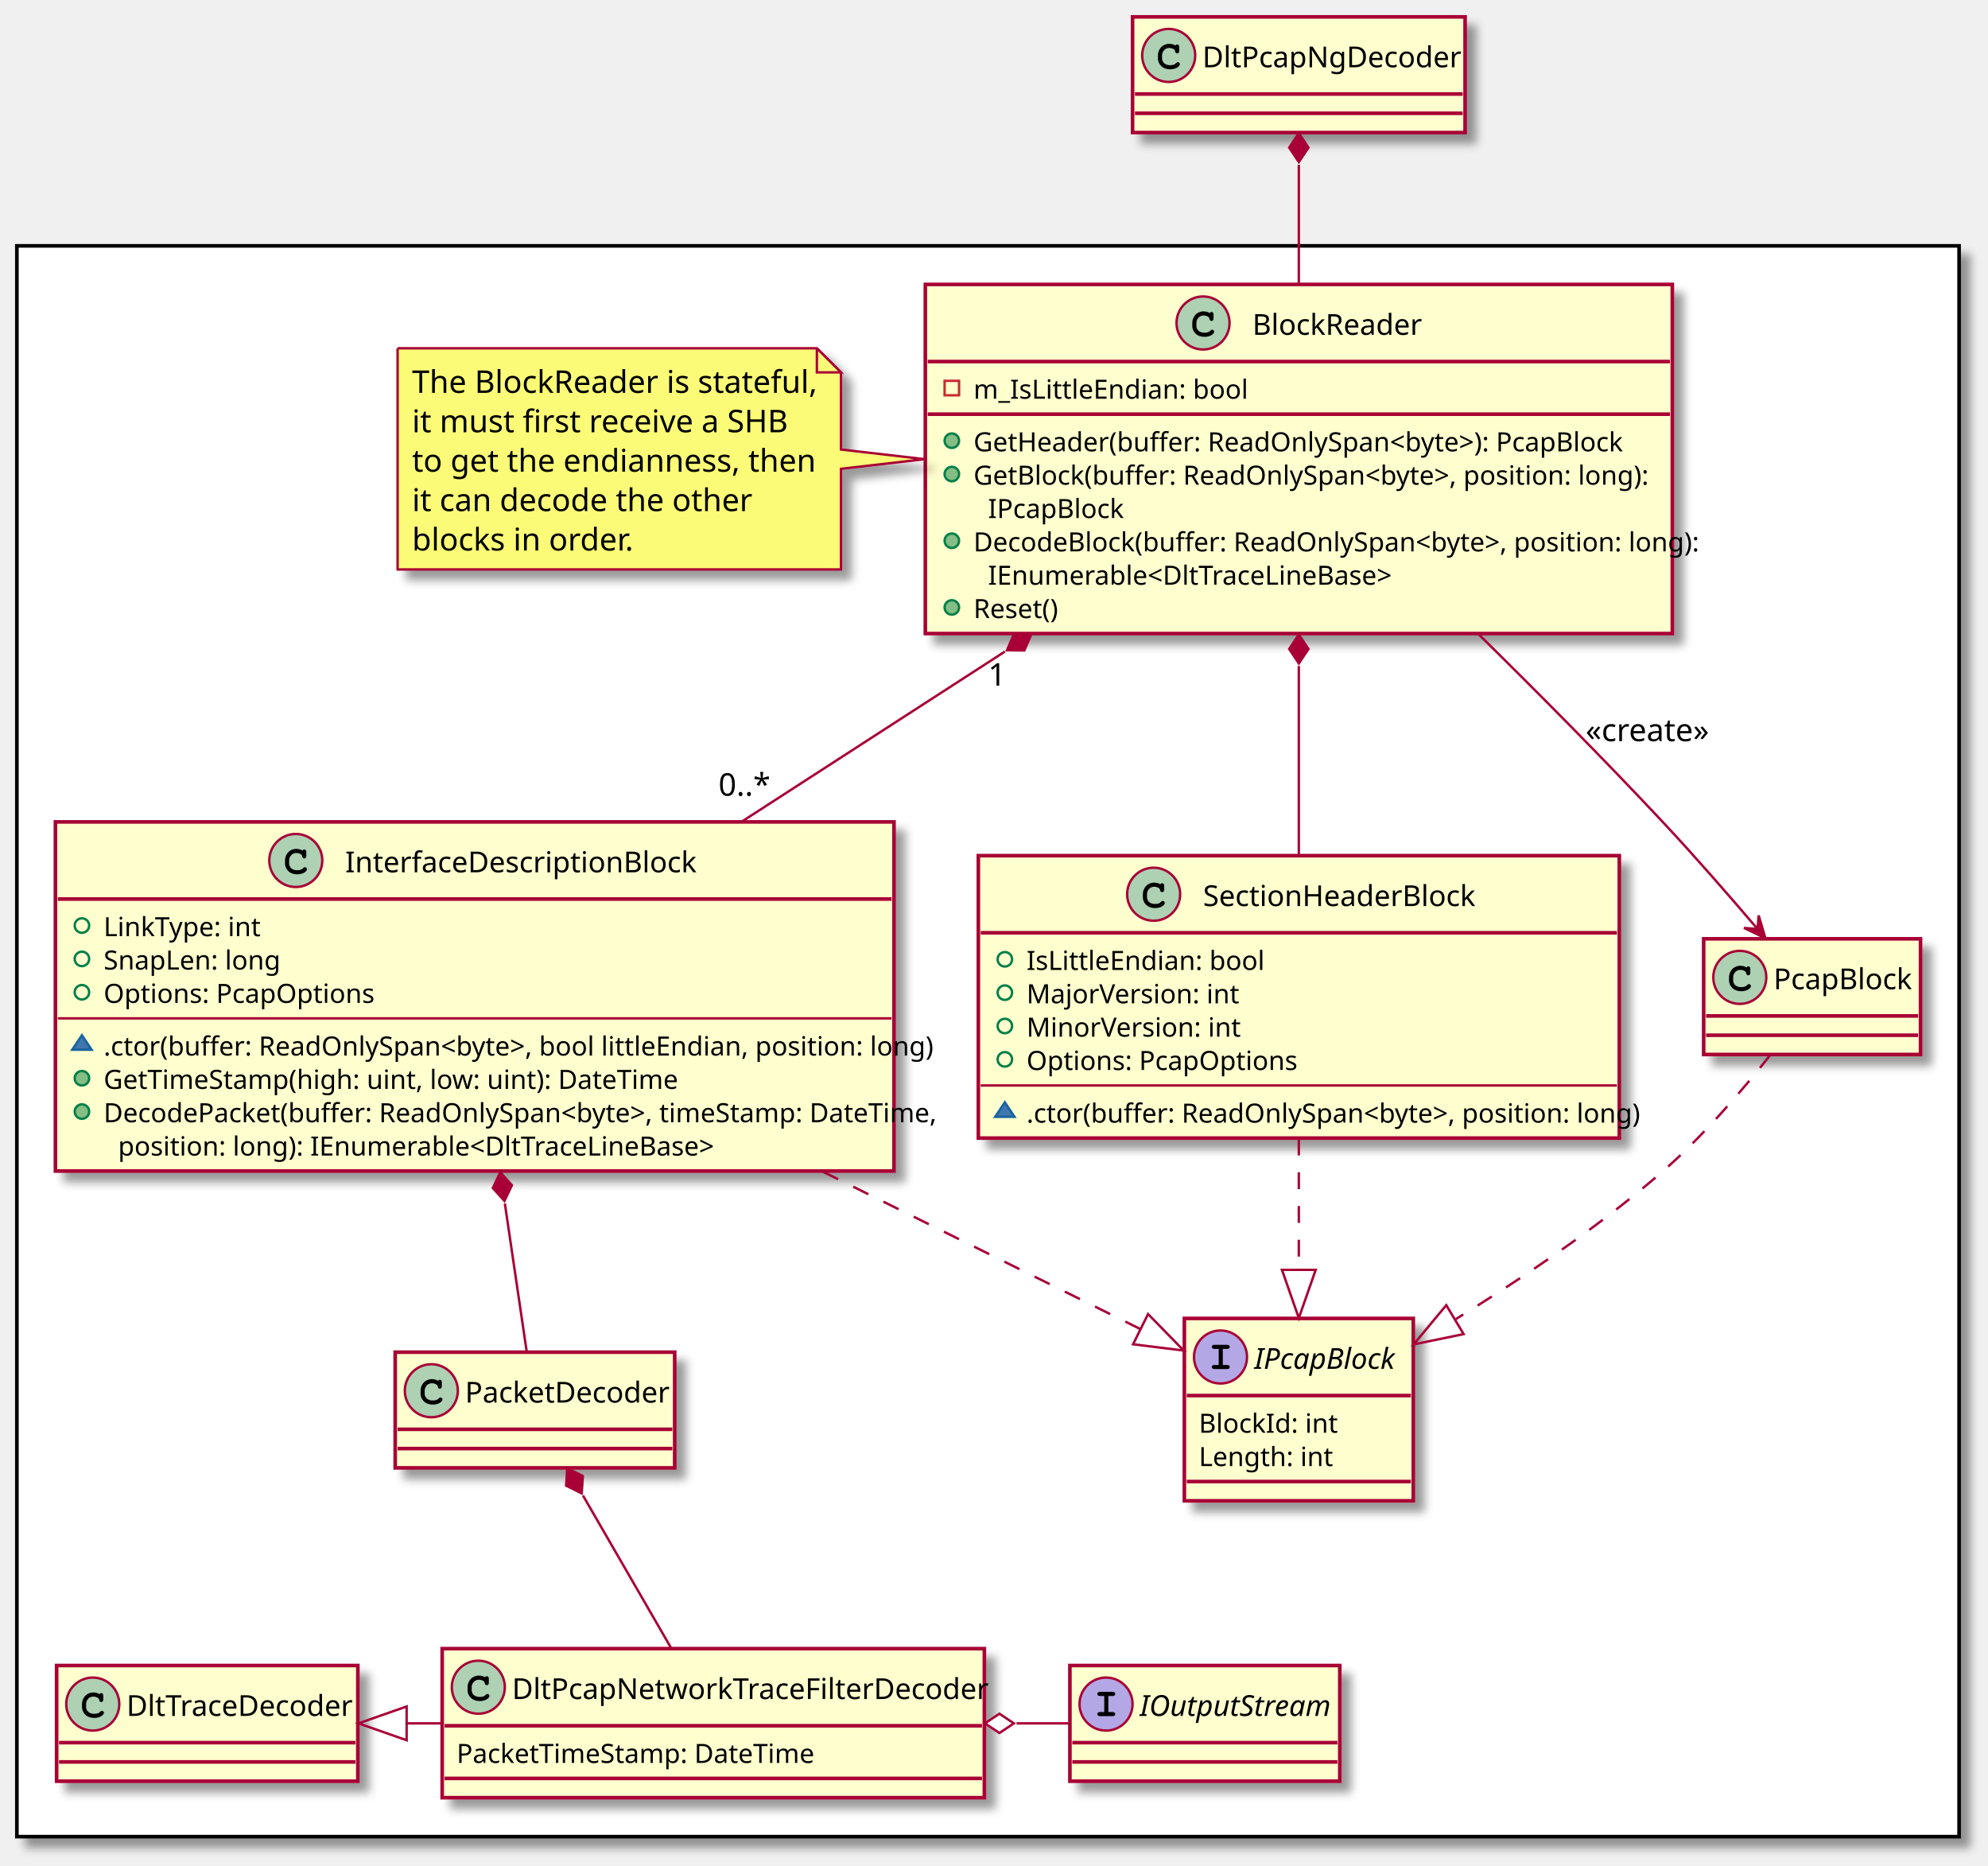
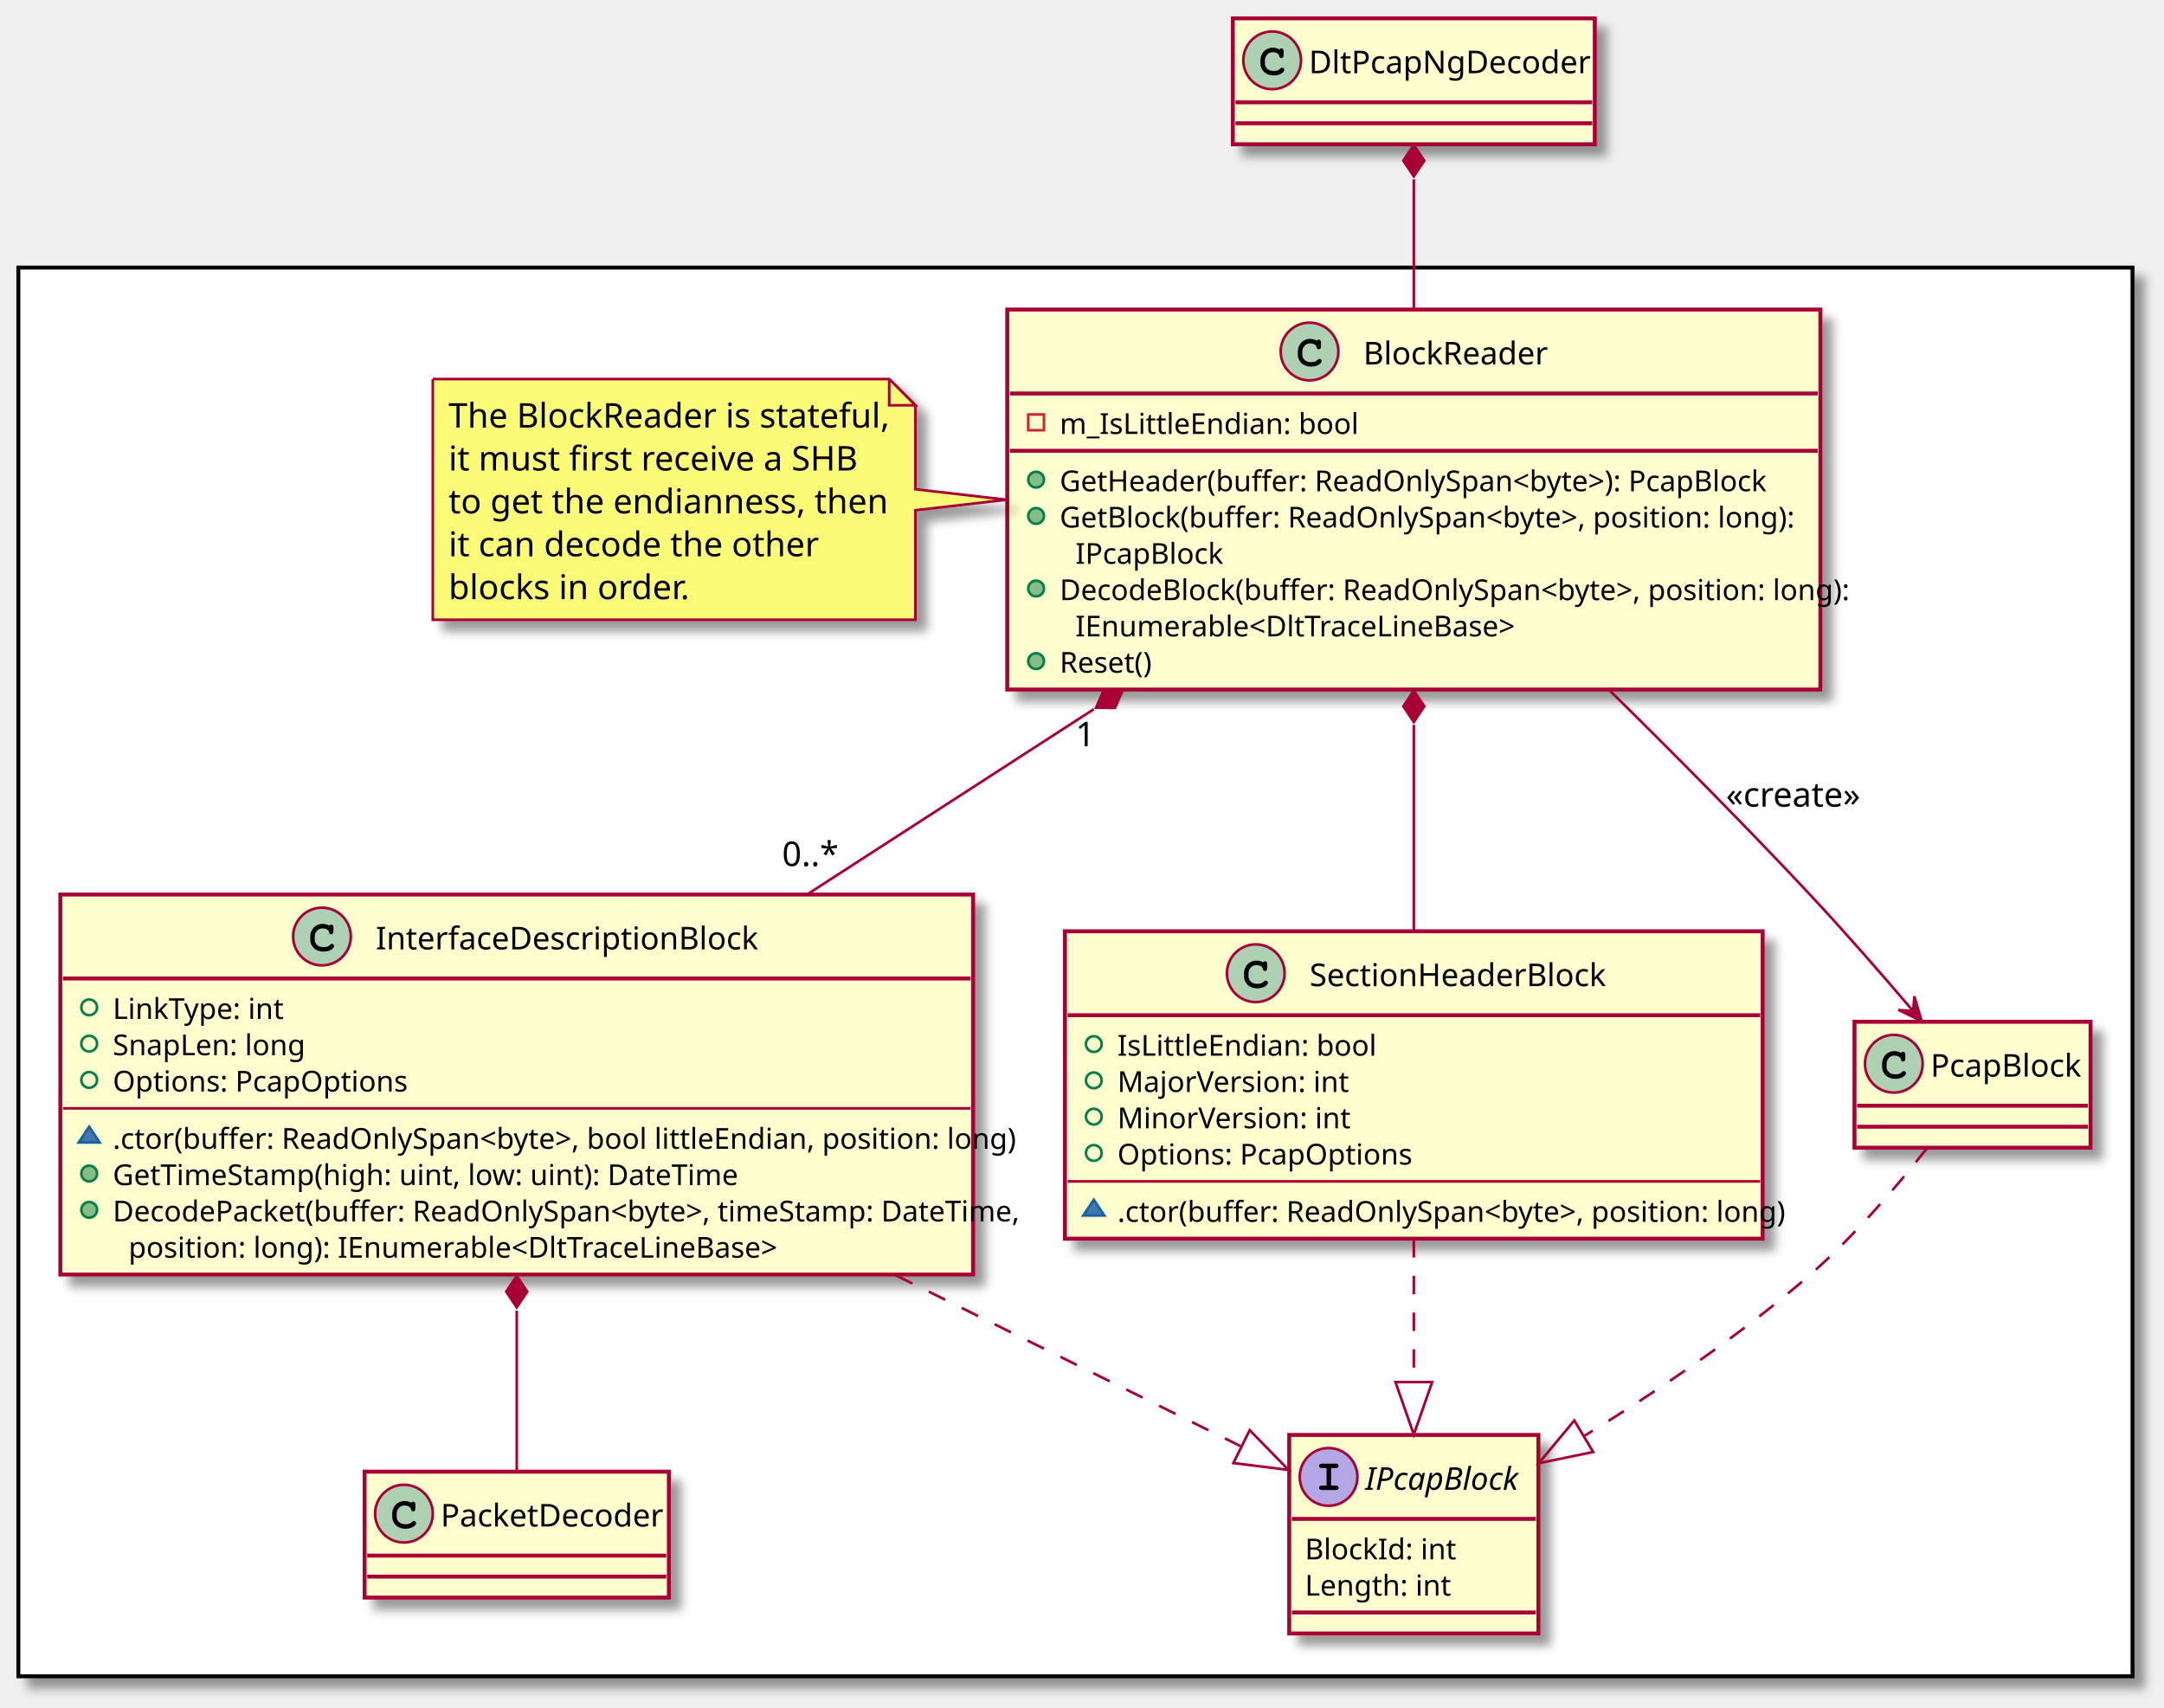
- <svg xmlns="http://www.w3.org/2000/svg" contentScriptType="application/ecmascript" contentStyleType="text/css" height="774px" preserveAspectRatio="none" style="width:825px;height:774px;background:#FFFFFF;" version="1.1" viewBox="0 0 825 774" width="825px" zoomAndPan="magnify">
+ <svg xmlns="http://www.w3.org/2000/svg" contentScriptType="application/ecmascript" contentStyleType="text/css" height="651px" preserveAspectRatio="none" style="width:825px;height:651px;background:#FFFFFF;" version="1.1" viewBox="0 0 825 651" width="825px" zoomAndPan="magnify">
  <defs>
-     <filter height="300%" id="f9qwxuumy9n1d" width="300%" x="-1" y="-1">
+     <filter height="300%" id="fbdw1pxz29y1h" width="300%" x="-1" y="-1">
      <feGaussianBlur result="blurOut" stdDeviation="2.0" />
      <feColorMatrix in="blurOut" result="blurOut2" type="matrix" values="0 0 0 0 0 0 0 0 0 0 0 0 0 0 0 0 0 0 .4 0" />
      <feOffset dx="4.0" dy="4.0" in="blurOut2" result="blurOut3" />
      <feBlend in="SourceGraphic" in2="blurOut3" mode="normal" />
    </filter>
  </defs>
  <g>
-     <rect fill="#FFFFFF" filter="url(#f9qwxuumy9n1d)" height="660" style="stroke:#000000;stroke-width:1.5;" width="806" x="7" y="102" />
-     <rect codeLine="5" fill="#FEFECE" filter="url(#f9qwxuumy9n1d)" height="75.672" id="IPcapBlock" style="stroke:#A80036;stroke-width:1.5;" width="95" x="491.5" y="547" />
+     <rect fill="#FFFFFF" filter="url(#fbdw1pxz29y1h)" height="537" style="stroke:#000000;stroke-width:1.5;" width="806" x="7" y="102" />
+     <rect codeLine="5" fill="#FEFECE" filter="url(#fbdw1pxz29y1h)" height="75.672" id="IPcapBlock" style="stroke:#A80036;stroke-width:1.5;" width="95" x="491.5" y="547" />
    <ellipse cx="506.5" cy="563" fill="#B4A7E5" rx="11" ry="11" style="stroke:#A80036;stroke-width:1.0;" />
    <path d="M507.453,559.641 L507.453,566.297 L509.172,566.297 Q509.781,566.297 510.047,566.531 Q510.312,566.766 510.312,567.156 Q510.312,567.531 510.047,567.766 Q509.781,568 509.172,568 L504.031,568 Q503.422,568 503.156,567.766 Q502.891,567.531 502.891,567.141 Q502.891,566.766 503.156,566.531 Q503.422,566.297 504.031,566.297 L505.75,566.297 L505.75,559.641 L504.031,559.641 Q503.422,559.641 503.156,559.406 Q502.891,559.172 502.891,558.781 Q502.891,558.406 503.156,558.172 Q503.422,557.938 504.031,557.938 L509.172,557.938 Q509.781,557.938 510.047,558.172 Q510.312,558.406 510.312,558.781 Q510.312,559.172 510.047,559.406 Q509.781,559.641 509.172,559.641 L507.453,559.641 Z " fill="#000000" />
    <text fill="#000000" font-family="sans-serif" font-size="12" font-style="italic" lengthAdjust="spacing" textLength="63" x="520.5" y="567.91">IPcapBlock</text>
    <line style="stroke:#A80036;stroke-width:1.5;" x1="492.5" x2="585.5" y1="579" y2="579" />
    <text fill="#000000" font-family="sans-serif" font-size="11" lengthAdjust="spacing" textLength="51" x="497.5" y="594.419">BlockId: int</text>
    <text fill="#000000" font-family="sans-serif" font-size="11" lengthAdjust="spacing" textLength="50" x="497.5" y="608.255">Length: int</text>
    <line style="stroke:#A80036;stroke-width:1.5;" x1="492.5" x2="585.5" y1="614.672" y2="614.672" />
-     <rect codeLine="10" fill="#FEFECE" filter="url(#f9qwxuumy9n1d)" height="144.852" id="BlockReader" style="stroke:#A80036;stroke-width:1.5;" width="310" x="384" y="118" />
+     <rect codeLine="10" fill="#FEFECE" filter="url(#fbdw1pxz29y1h)" height="144.852" id="BlockReader" style="stroke:#A80036;stroke-width:1.5;" width="310" x="384" y="118" />
    <ellipse cx="499.25" cy="134" fill="#ADD1B2" rx="11" ry="11" style="stroke:#A80036;stroke-width:1.0;" />
    <path d="M502.016,129.875 Q502.172,129.656 502.359,129.547 Q502.547,129.438 502.766,129.438 Q503.141,129.438 503.375,129.695 Q503.609,129.953 503.609,130.562 L503.609,132.016 Q503.609,132.625 503.375,132.891 Q503.141,133.156 502.766,133.156 Q502.422,133.156 502.219,132.953 Q502.016,132.766 501.906,132.25 Q501.859,131.891 501.672,131.703 Q501.344,131.328 500.734,131.109 Q500.125,130.891 499.5,130.891 Q498.734,130.891 498.102,131.219 Q497.469,131.547 496.977,132.297 Q496.484,133.047 496.484,134.078 L496.484,135.172 Q496.484,136.406 497.375,137.227 Q498.266,138.047 499.859,138.047 Q500.797,138.047 501.453,137.797 Q501.844,137.641 502.266,137.203 Q502.531,136.938 502.68,136.859 Q502.828,136.781 503.031,136.781 Q503.359,136.781 503.617,137.039 Q503.875,137.297 503.875,137.641 Q503.875,137.984 503.531,138.391 Q503.031,138.969 502.234,139.297 Q501.156,139.75 499.859,139.75 Q498.344,139.75 497.141,139.125 Q496.156,138.625 495.469,137.555 Q494.781,136.484 494.781,135.203 L494.781,134.047 Q494.781,132.719 495.398,131.57 Q496.016,130.422 497.109,129.805 Q498.203,129.188 499.438,129.188 Q500.172,129.188 500.82,129.352 Q501.469,129.516 502.016,129.875 Z " fill="#000000" />
    <text fill="#000000" font-family="sans-serif" font-size="12" lengthAdjust="spacing" textLength="71" x="519.75" y="138.91">BlockReader</text>
    <line style="stroke:#A80036;stroke-width:1.5;" x1="385" x2="693" y1="150" y2="150" />
    <rect fill="none" height="6" style="stroke:#C82930;stroke-width:1.0;" width="6" x="392" y="158" />
    <text fill="#000000" font-family="sans-serif" font-size="11" lengthAdjust="spacing" textLength="102" x="404" y="165.419">m_IsLittleEndian: bool</text>
    <line style="stroke:#A80036;stroke-width:1.5;" x1="385" x2="693" y1="171.836" y2="171.836" />
    <ellipse cx="395" cy="182.836" fill="#84BE84" rx="3" ry="3" style="stroke:#038048;stroke-width:1.0;" />
    <text fill="#000000" font-family="sans-serif" font-size="11" lengthAdjust="spacing" textLength="257" x="404" y="187.255">GetHeader(buffer: ReadOnlySpan&lt;byte&gt;): PcapBlock</text>
    <ellipse cx="395" cy="196.672" fill="#84BE84" rx="3" ry="3" style="stroke:#038048;stroke-width:1.0;" />
    <text fill="#000000" font-family="sans-serif" font-size="11" lengthAdjust="spacing" textLength="264" x="404" y="201.091">GetBlock(buffer: ReadOnlySpan&lt;byte&gt;, position: long):</text>
    <text fill="#000000" font-family="sans-serif" font-size="11" lengthAdjust="spacing" textLength="52" x="410" y="214.927">IPcapBlock</text>
    <ellipse cx="395" cy="224.344" fill="#84BE84" rx="3" ry="3" style="stroke:#038048;stroke-width:1.0;" />
    <text fill="#000000" font-family="sans-serif" font-size="11" lengthAdjust="spacing" textLength="284" x="404" y="228.763">DecodeBlock(buffer: ReadOnlySpan&lt;byte&gt;, position: long):</text>
    <text fill="#000000" font-family="sans-serif" font-size="11" lengthAdjust="spacing" textLength="155" x="410" y="242.599">IEnumerable&lt;DltTraceLineBase&gt;</text>
    <ellipse cx="395" cy="252.016" fill="#84BE84" rx="3" ry="3" style="stroke:#038048;stroke-width:1.0;" />
    <text fill="#000000" font-family="sans-serif" font-size="11" lengthAdjust="spacing" textLength="36" x="404" y="256.435">Reset()</text>
-     <path d="M165,144.5 L165,236.258 A0,0 0 0 0 165,236.258 L349,236.258 A0,0 0 0 0 349,236.258 L349,194.5 L383.72,190.5 L349,186.5 L349,154.5 L339,144.5 L165,144.5 A0,0 0 0 0 165,144.5 " fill="#FBFB77" filter="url(#f9qwxuumy9n1d)" style="stroke:#A80036;stroke-width:1.0;" />
+     <path d="M165,144.5 L165,236.258 A0,0 0 0 0 165,236.258 L349,236.258 A0,0 0 0 0 349,236.258 L349,194.5 L383.72,190.5 L349,186.5 L349,154.5 L339,144.5 L165,144.5 A0,0 0 0 0 165,144.5 " fill="#FBFB77" filter="url(#fbdw1pxz29y1h)" style="stroke:#A80036;stroke-width:1.0;" />
    <path d="M339,144.5 L339,154.5 L349,154.5 L339,144.5 " fill="#FBFB77" style="stroke:#A80036;stroke-width:1.0;" />
    <text fill="#000000" font-family="sans-serif" font-size="13" lengthAdjust="spacing" textLength="163" x="171" y="162.995">The BlockReader is stateful,</text>
    <text fill="#000000" font-family="sans-serif" font-size="13" lengthAdjust="spacing" textLength="151" x="171" y="179.347">it must first receive a SHB</text>
    <text fill="#000000" font-family="sans-serif" font-size="13" lengthAdjust="spacing" textLength="158" x="171" y="195.698">to get the endianness, then</text>
    <text fill="#000000" font-family="sans-serif" font-size="13" lengthAdjust="spacing" textLength="133" x="171" y="212.05">it can decode the other</text>
    <text fill="#000000" font-family="sans-serif" font-size="13" lengthAdjust="spacing" textLength="89" x="171" y="228.401">blocks in order.</text>
-     <rect codeLine="25" fill="#FEFECE" filter="url(#f9qwxuumy9n1d)" height="48" id="PcapBlock" style="stroke:#A80036;stroke-width:1.5;" width="90" x="707" y="389.5" />
+     <rect codeLine="25" fill="#FEFECE" filter="url(#fbdw1pxz29y1h)" height="48" id="PcapBlock" style="stroke:#A80036;stroke-width:1.5;" width="90" x="707" y="389.5" />
    <ellipse cx="722" cy="405.5" fill="#ADD1B2" rx="11" ry="11" style="stroke:#A80036;stroke-width:1.0;" />
    <path d="M724.766,401.375 Q724.922,401.156 725.109,401.047 Q725.297,400.938 725.516,400.938 Q725.891,400.938 726.125,401.195 Q726.359,401.453 726.359,402.062 L726.359,403.516 Q726.359,404.125 726.125,404.391 Q725.891,404.656 725.516,404.656 Q725.172,404.656 724.969,404.453 Q724.766,404.266 724.656,403.75 Q724.609,403.391 724.422,403.203 Q724.094,402.828 723.484,402.609 Q722.875,402.391 722.25,402.391 Q721.484,402.391 720.852,402.719 Q720.219,403.047 719.727,403.797 Q719.234,404.547 719.234,405.578 L719.234,406.672 Q719.234,407.906 720.125,408.727 Q721.016,409.547 722.609,409.547 Q723.547,409.547 724.203,409.297 Q724.594,409.141 725.016,408.703 Q725.281,408.438 725.43,408.359 Q725.578,408.281 725.781,408.281 Q726.109,408.281 726.367,408.539 Q726.625,408.797 726.625,409.141 Q726.625,409.484 726.281,409.891 Q725.781,410.469 724.984,410.797 Q723.906,411.25 722.609,411.25 Q721.094,411.25 719.891,410.625 Q718.906,410.125 718.219,409.055 Q717.531,407.984 717.531,406.703 L717.531,405.547 Q717.531,404.219 718.148,403.07 Q718.766,401.922 719.859,401.305 Q720.953,400.688 722.188,400.688 Q722.922,400.688 723.57,400.852 Q724.219,401.016 724.766,401.375 Z " fill="#000000" />
    <text fill="#000000" font-family="sans-serif" font-size="12" lengthAdjust="spacing" textLength="58" x="736" y="410.41">PcapBlock</text>
    <line style="stroke:#A80036;stroke-width:1.5;" x1="708" x2="796" y1="421.5" y2="421.5" />
    <line style="stroke:#A80036;stroke-width:1.5;" x1="708" x2="796" y1="429.5" y2="429.5" />
-     <rect codeLine="29" fill="#FEFECE" filter="url(#f9qwxuumy9n1d)" height="117.18" id="SectionHeaderBlock" style="stroke:#A80036;stroke-width:1.5;" width="266" x="406" y="355" />
+     <rect codeLine="29" fill="#FEFECE" filter="url(#fbdw1pxz29y1h)" height="117.18" id="SectionHeaderBlock" style="stroke:#A80036;stroke-width:1.5;" width="266" x="406" y="355" />
    <ellipse cx="478.75" cy="371" fill="#ADD1B2" rx="11" ry="11" style="stroke:#A80036;stroke-width:1.0;" />
    <path d="M481.516,366.875 Q481.672,366.656 481.859,366.547 Q482.047,366.438 482.266,366.438 Q482.641,366.438 482.875,366.695 Q483.109,366.953 483.109,367.562 L483.109,369.016 Q483.109,369.625 482.875,369.891 Q482.641,370.156 482.266,370.156 Q481.922,370.156 481.719,369.953 Q481.516,369.766 481.406,369.25 Q481.359,368.891 481.172,368.703 Q480.844,368.328 480.234,368.109 Q479.625,367.891 479,367.891 Q478.234,367.891 477.602,368.219 Q476.969,368.547 476.477,369.297 Q475.984,370.047 475.984,371.078 L475.984,372.172 Q475.984,373.406 476.875,374.227 Q477.766,375.047 479.359,375.047 Q480.297,375.047 480.953,374.797 Q481.344,374.641 481.766,374.203 Q482.031,373.938 482.18,373.859 Q482.328,373.781 482.531,373.781 Q482.859,373.781 483.117,374.039 Q483.375,374.297 483.375,374.641 Q483.375,374.984 483.031,375.391 Q482.531,375.969 481.734,376.297 Q480.656,376.75 479.359,376.75 Q477.844,376.75 476.641,376.125 Q475.656,375.625 474.969,374.555 Q474.281,373.484 474.281,372.203 L474.281,371.047 Q474.281,369.719 474.898,368.57 Q475.516,367.422 476.609,366.805 Q477.703,366.188 478.938,366.188 Q479.672,366.188 480.32,366.352 Q480.969,366.516 481.516,366.875 Z " fill="#000000" />
    <text fill="#000000" font-family="sans-serif" font-size="12" lengthAdjust="spacing" textLength="112" x="499.25" y="375.91">SectionHeaderBlock</text>
    <line style="stroke:#A80036;stroke-width:1.5;" x1="407" x2="671" y1="387" y2="387" />
    <ellipse cx="417" cy="398" rx="3" ry="3" style="stroke:#038048;stroke-width:1.0;fill:none;" />
    <text fill="#000000" font-family="sans-serif" font-size="11" lengthAdjust="spacing" textLength="88" x="426" y="402.419">IsLittleEndian: bool</text>
    <ellipse cx="417" cy="411.836" rx="3" ry="3" style="stroke:#038048;stroke-width:1.0;fill:none;" />
    <text fill="#000000" font-family="sans-serif" font-size="11" lengthAdjust="spacing" textLength="81" x="426" y="416.255">MajorVersion: int</text>
    <ellipse cx="417" cy="425.672" rx="3" ry="3" style="stroke:#038048;stroke-width:1.0;fill:none;" />
    <text fill="#000000" font-family="sans-serif" font-size="11" lengthAdjust="spacing" textLength="81" x="426" y="430.091">MinorVersion: int</text>
    <ellipse cx="417" cy="439.508" rx="3" ry="3" style="stroke:#038048;stroke-width:1.0;fill:none;" />
    <text fill="#000000" font-family="sans-serif" font-size="11" lengthAdjust="spacing" textLength="104" x="426" y="443.927">Options: PcapOptions</text>
    <line style="stroke:#A80036;stroke-width:1.0;" x1="407" x2="671" y1="450.344" y2="450.344" />
    <polygon fill="#4177AF" points="417,457.344,413,463.344,421,463.344" style="stroke:#1963A0;stroke-width:1.0;" />
    <text fill="#000000" font-family="sans-serif" font-size="11" lengthAdjust="spacing" textLength="240" x="426" y="465.763">.ctor(buffer: ReadOnlySpan&lt;byte&gt;, position: long)</text>
-     <rect codeLine="40" fill="#FEFECE" filter="url(#f9qwxuumy9n1d)" height="144.852" id="InterfaceDescriptionBlock" style="stroke:#A80036;stroke-width:1.5;" width="348" x="23" y="341" />
+     <rect codeLine="40" fill="#FEFECE" filter="url(#fbdw1pxz29y1h)" height="144.852" id="InterfaceDescriptionBlock" style="stroke:#A80036;stroke-width:1.5;" width="348" x="23" y="341" />
    <ellipse cx="122.75" cy="357" fill="#ADD1B2" rx="11" ry="11" style="stroke:#A80036;stroke-width:1.0;" />
    <path d="M125.516,352.875 Q125.672,352.656 125.859,352.547 Q126.047,352.438 126.266,352.438 Q126.641,352.438 126.875,352.695 Q127.109,352.953 127.109,353.562 L127.109,355.016 Q127.109,355.625 126.875,355.891 Q126.641,356.156 126.266,356.156 Q125.922,356.156 125.719,355.953 Q125.516,355.766 125.406,355.25 Q125.359,354.891 125.172,354.703 Q124.844,354.328 124.234,354.109 Q123.625,353.891 123,353.891 Q122.234,353.891 121.602,354.219 Q120.969,354.547 120.477,355.297 Q119.984,356.047 119.984,357.078 L119.984,358.172 Q119.984,359.406 120.875,360.227 Q121.766,361.047 123.359,361.047 Q124.297,361.047 124.953,360.797 Q125.344,360.641 125.766,360.203 Q126.031,359.938 126.18,359.859 Q126.328,359.781 126.531,359.781 Q126.859,359.781 127.117,360.039 Q127.375,360.297 127.375,360.641 Q127.375,360.984 127.031,361.391 Q126.531,361.969 125.734,362.297 Q124.656,362.75 123.359,362.75 Q121.844,362.75 120.641,362.125 Q119.656,361.625 118.969,360.555 Q118.281,359.484 118.281,358.203 L118.281,357.047 Q118.281,355.719 118.898,354.57 Q119.516,353.422 120.609,352.805 Q121.703,352.188 122.938,352.188 Q123.672,352.188 124.32,352.352 Q124.969,352.516 125.516,352.875 Z " fill="#000000" />
    <text fill="#000000" font-family="sans-serif" font-size="12" lengthAdjust="spacing" textLength="140" x="143.25" y="361.91">InterfaceDescriptionBlock</text>
    <line style="stroke:#A80036;stroke-width:1.5;" x1="24" x2="370" y1="373" y2="373" />
    <ellipse cx="34" cy="384" rx="3" ry="3" style="stroke:#038048;stroke-width:1.0;fill:none;" />
    <text fill="#000000" font-family="sans-serif" font-size="11" lengthAdjust="spacing" textLength="60" x="43" y="388.419">LinkType: int</text>
    <ellipse cx="34" cy="397.836" rx="3" ry="3" style="stroke:#038048;stroke-width:1.0;fill:none;" />
    <text fill="#000000" font-family="sans-serif" font-size="11" lengthAdjust="spacing" textLength="69" x="43" y="402.255">SnapLen: long</text>
    <ellipse cx="34" cy="411.672" rx="3" ry="3" style="stroke:#038048;stroke-width:1.0;fill:none;" />
    <text fill="#000000" font-family="sans-serif" font-size="11" lengthAdjust="spacing" textLength="104" x="43" y="416.091">Options: PcapOptions</text>
    <line style="stroke:#A80036;stroke-width:1.0;" x1="24" x2="370" y1="422.508" y2="422.508" />
    <polygon fill="#4177AF" points="34,429.508,30,435.508,38,435.508" style="stroke:#1963A0;stroke-width:1.0;" />
    <text fill="#000000" font-family="sans-serif" font-size="11" lengthAdjust="spacing" textLength="319" x="43" y="437.927">.ctor(buffer: ReadOnlySpan&lt;byte&gt;, bool littleEndian, position: long)</text>
    <ellipse cx="34" cy="447.344" fill="#84BE84" rx="3" ry="3" style="stroke:#038048;stroke-width:1.0;" />
    <text fill="#000000" font-family="sans-serif" font-size="11" lengthAdjust="spacing" textLength="217" x="43" y="451.763">GetTimeStamp(high: uint, low: uint): DateTime</text>
    <ellipse cx="34" cy="461.18" fill="#84BE84" rx="3" ry="3" style="stroke:#038048;stroke-width:1.0;" />
    <text fill="#000000" font-family="sans-serif" font-size="11" lengthAdjust="spacing" textLength="322" x="43" y="465.599">DecodePacket(buffer: ReadOnlySpan&lt;byte&gt;, timeStamp: DateTime,</text>
    <text fill="#000000" font-family="sans-serif" font-size="11" lengthAdjust="spacing" textLength="228" x="49" y="479.435">position: long): IEnumerable&lt;DltTraceLineBase&gt;</text>
-     <rect codeLine="52" fill="#FEFECE" filter="url(#f9qwxuumy9n1d)" height="48" id="PacketDecoder" style="stroke:#A80036;stroke-width:1.5;" width="116" x="164" y="561" />
-     <ellipse cx="179" cy="577" fill="#ADD1B2" rx="11" ry="11" style="stroke:#A80036;stroke-width:1.0;" />
-     <path d="M181.766,572.875 Q181.922,572.656 182.109,572.547 Q182.297,572.438 182.516,572.438 Q182.891,572.438 183.125,572.695 Q183.359,572.953 183.359,573.562 L183.359,575.016 Q183.359,575.625 183.125,575.891 Q182.891,576.156 182.516,576.156 Q182.172,576.156 181.969,575.953 Q181.766,575.766 181.656,575.25 Q181.609,574.891 181.422,574.703 Q181.094,574.328 180.484,574.109 Q179.875,573.891 179.25,573.891 Q178.484,573.891 177.852,574.219 Q177.219,574.547 176.727,575.297 Q176.234,576.047 176.234,577.078 L176.234,578.172 Q176.234,579.406 177.125,580.227 Q178.016,581.047 179.609,581.047 Q180.547,581.047 181.203,580.797 Q181.594,580.641 182.016,580.203 Q182.281,579.938 182.43,579.859 Q182.578,579.781 182.781,579.781 Q183.109,579.781 183.367,580.039 Q183.625,580.297 183.625,580.641 Q183.625,580.984 183.281,581.391 Q182.781,581.969 181.984,582.297 Q180.906,582.75 179.609,582.75 Q178.094,582.75 176.891,582.125 Q175.906,581.625 175.219,580.555 Q174.531,579.484 174.531,578.203 L174.531,577.047 Q174.531,575.719 175.148,574.57 Q175.766,573.422 176.859,572.805 Q177.953,572.188 179.188,572.188 Q179.922,572.188 180.57,572.352 Q181.219,572.516 181.766,572.875 Z " fill="#000000" />
-     <text fill="#000000" font-family="sans-serif" font-size="12" lengthAdjust="spacing" textLength="84" x="193" y="581.91">PacketDecoder</text>
-     <line style="stroke:#A80036;stroke-width:1.5;" x1="165" x2="279" y1="593" y2="593" />
-     <line style="stroke:#A80036;stroke-width:1.5;" x1="165" x2="279" y1="601" y2="601" />
-     <rect codeLine="55" fill="#FEFECE" filter="url(#f9qwxuumy9n1d)" height="61.836" id="DltPcapNetworkTraceFilterDecoder" style="stroke:#A80036;stroke-width:1.5;" width="225" x="183.5" y="684" />
-     <ellipse cx="198.5" cy="700" fill="#ADD1B2" rx="11" ry="11" style="stroke:#A80036;stroke-width:1.0;" />
-     <path d="M201.266,695.875 Q201.422,695.656 201.609,695.547 Q201.797,695.438 202.016,695.438 Q202.391,695.438 202.625,695.695 Q202.859,695.953 202.859,696.562 L202.859,698.016 Q202.859,698.625 202.625,698.891 Q202.391,699.156 202.016,699.156 Q201.672,699.156 201.469,698.953 Q201.266,698.766 201.156,698.25 Q201.109,697.891 200.922,697.703 Q200.594,697.328 199.984,697.109 Q199.375,696.891 198.75,696.891 Q197.984,696.891 197.352,697.219 Q196.719,697.547 196.227,698.297 Q195.734,699.047 195.734,700.078 L195.734,701.172 Q195.734,702.406 196.625,703.227 Q197.516,704.047 199.109,704.047 Q200.047,704.047 200.703,703.797 Q201.094,703.641 201.516,703.203 Q201.781,702.938 201.93,702.859 Q202.078,702.781 202.281,702.781 Q202.609,702.781 202.867,703.039 Q203.125,703.297 203.125,703.641 Q203.125,703.984 202.781,704.391 Q202.281,704.969 201.484,705.297 Q200.406,705.75 199.109,705.75 Q197.594,705.75 196.391,705.125 Q195.406,704.625 194.719,703.555 Q194.031,702.484 194.031,701.203 L194.031,700.047 Q194.031,698.719 194.648,697.57 Q195.266,696.422 196.359,695.805 Q197.453,695.188 198.688,695.188 Q199.422,695.188 200.07,695.352 Q200.719,695.516 201.266,695.875 Z " fill="#000000" />
-     <text fill="#000000" font-family="sans-serif" font-size="12" lengthAdjust="spacing" textLength="193" x="212.5" y="704.91">DltPcapNetworkTraceFilterDecoder</text>
-     <line style="stroke:#A80036;stroke-width:1.5;" x1="184.5" x2="407.5" y1="716" y2="716" />
-     <text fill="#000000" font-family="sans-serif" font-size="11" lengthAdjust="spacing" textLength="134" x="189.5" y="731.419">PacketTimeStamp: DateTime</text>
-     <line style="stroke:#A80036;stroke-width:1.5;" x1="184.5" x2="407.5" y1="737.836" y2="737.836" />
-     <rect codeLine="60" fill="#FEFECE" filter="url(#f9qwxuumy9n1d)" height="48" id="DltTraceDecoder" style="stroke:#A80036;stroke-width:1.5;" width="125" x="23.5" y="691" />
-     <ellipse cx="38.5" cy="707" fill="#ADD1B2" rx="11" ry="11" style="stroke:#A80036;stroke-width:1.0;" />
-     <path d="M41.266,702.875 Q41.422,702.656 41.609,702.547 Q41.797,702.438 42.016,702.438 Q42.391,702.438 42.625,702.695 Q42.859,702.953 42.859,703.562 L42.859,705.016 Q42.859,705.625 42.625,705.891 Q42.391,706.156 42.016,706.156 Q41.672,706.156 41.469,705.953 Q41.266,705.766 41.156,705.25 Q41.109,704.891 40.922,704.703 Q40.594,704.328 39.984,704.109 Q39.375,703.891 38.75,703.891 Q37.984,703.891 37.352,704.219 Q36.719,704.547 36.227,705.297 Q35.734,706.047 35.734,707.078 L35.734,708.172 Q35.734,709.406 36.625,710.227 Q37.516,711.047 39.109,711.047 Q40.047,711.047 40.703,710.797 Q41.094,710.641 41.516,710.203 Q41.781,709.938 41.93,709.859 Q42.078,709.781 42.281,709.781 Q42.609,709.781 42.867,710.039 Q43.125,710.297 43.125,710.641 Q43.125,710.984 42.781,711.391 Q42.281,711.969 41.484,712.297 Q40.406,712.75 39.109,712.75 Q37.594,712.75 36.391,712.125 Q35.406,711.625 34.719,710.555 Q34.031,709.484 34.031,708.203 L34.031,707.047 Q34.031,705.719 34.648,704.57 Q35.266,703.422 36.359,702.805 Q37.453,702.188 38.688,702.188 Q39.422,702.188 40.07,702.352 Q40.719,702.516 41.266,702.875 Z " fill="#000000" />
-     <text fill="#000000" font-family="sans-serif" font-size="12" lengthAdjust="spacing" textLength="93" x="52.5" y="711.91">DltTraceDecoder</text>
-     <line style="stroke:#A80036;stroke-width:1.5;" x1="24.5" x2="147.5" y1="723" y2="723" />
-     <line style="stroke:#A80036;stroke-width:1.5;" x1="24.5" x2="147.5" y1="731" y2="731" />
-     <rect codeLine="63" fill="#FEFECE" filter="url(#f9qwxuumy9n1d)" height="48" id="IOutputStream" style="stroke:#A80036;stroke-width:1.5;" width="112" x="444" y="691" />
-     <ellipse cx="459" cy="707" fill="#B4A7E5" rx="11" ry="11" style="stroke:#A80036;stroke-width:1.0;" />
-     <path d="M459.953,703.641 L459.953,710.297 L461.672,710.297 Q462.281,710.297 462.547,710.531 Q462.812,710.766 462.812,711.156 Q462.812,711.531 462.547,711.766 Q462.281,712 461.672,712 L456.531,712 Q455.922,712 455.656,711.766 Q455.391,711.531 455.391,711.141 Q455.391,710.766 455.656,710.531 Q455.922,710.297 456.531,710.297 L458.25,710.297 L458.25,703.641 L456.531,703.641 Q455.922,703.641 455.656,703.406 Q455.391,703.172 455.391,702.781 Q455.391,702.406 455.656,702.172 Q455.922,701.938 456.531,701.938 L461.672,701.938 Q462.281,701.938 462.547,702.172 Q462.812,702.406 462.812,702.781 Q462.812,703.172 462.547,703.406 Q462.281,703.641 461.672,703.641 L459.953,703.641 Z " fill="#000000" />
-     <text fill="#000000" font-family="sans-serif" font-size="12" font-style="italic" lengthAdjust="spacing" textLength="80" x="473" y="711.91">IOutputStream</text>
-     <line style="stroke:#A80036;stroke-width:1.5;" x1="445" x2="555" y1="723" y2="723" />
-     <line style="stroke:#A80036;stroke-width:1.5;" x1="445" x2="555" y1="731" y2="731" />
-     <rect codeLine="2" fill="#FEFECE" filter="url(#f9qwxuumy9n1d)" height="48" id="DltPcapNgDecoder" style="stroke:#A80036;stroke-width:1.5;" width="138" x="470" y="7" />
+     <rect codeLine="52" fill="#FEFECE" filter="url(#fbdw1pxz29y1h)" height="48" id="PacketDecoder" style="stroke:#A80036;stroke-width:1.5;" width="116" x="139" y="561" />
+     <ellipse cx="154" cy="577" fill="#ADD1B2" rx="11" ry="11" style="stroke:#A80036;stroke-width:1.0;" />
+     <path d="M156.766,572.875 Q156.922,572.656 157.109,572.547 Q157.297,572.438 157.516,572.438 Q157.891,572.438 158.125,572.695 Q158.359,572.953 158.359,573.562 L158.359,575.016 Q158.359,575.625 158.125,575.891 Q157.891,576.156 157.516,576.156 Q157.172,576.156 156.969,575.953 Q156.766,575.766 156.656,575.25 Q156.609,574.891 156.422,574.703 Q156.094,574.328 155.484,574.109 Q154.875,573.891 154.25,573.891 Q153.484,573.891 152.852,574.219 Q152.219,574.547 151.727,575.297 Q151.234,576.047 151.234,577.078 L151.234,578.172 Q151.234,579.406 152.125,580.227 Q153.016,581.047 154.609,581.047 Q155.547,581.047 156.203,580.797 Q156.594,580.641 157.016,580.203 Q157.281,579.938 157.43,579.859 Q157.578,579.781 157.781,579.781 Q158.109,579.781 158.367,580.039 Q158.625,580.297 158.625,580.641 Q158.625,580.984 158.281,581.391 Q157.781,581.969 156.984,582.297 Q155.906,582.75 154.609,582.75 Q153.094,582.75 151.891,582.125 Q150.906,581.625 150.219,580.555 Q149.531,579.484 149.531,578.203 L149.531,577.047 Q149.531,575.719 150.148,574.57 Q150.766,573.422 151.859,572.805 Q152.953,572.188 154.188,572.188 Q154.922,572.188 155.57,572.352 Q156.219,572.516 156.766,572.875 Z " fill="#000000" />
+     <text fill="#000000" font-family="sans-serif" font-size="12" lengthAdjust="spacing" textLength="84" x="168" y="581.91">PacketDecoder</text>
+     <line style="stroke:#A80036;stroke-width:1.5;" x1="140" x2="254" y1="593" y2="593" />
+     <line style="stroke:#A80036;stroke-width:1.5;" x1="140" x2="254" y1="601" y2="601" />
+     <rect codeLine="2" fill="#FEFECE" filter="url(#fbdw1pxz29y1h)" height="48" id="DltPcapNgDecoder" style="stroke:#A80036;stroke-width:1.5;" width="138" x="470" y="7" />
    <ellipse cx="485" cy="23" fill="#ADD1B2" rx="11" ry="11" style="stroke:#A80036;stroke-width:1.0;" />
    <path d="M487.766,18.875 Q487.922,18.656 488.109,18.547 Q488.297,18.438 488.516,18.438 Q488.891,18.438 489.125,18.695 Q489.359,18.953 489.359,19.562 L489.359,21.016 Q489.359,21.625 489.125,21.891 Q488.891,22.156 488.516,22.156 Q488.172,22.156 487.969,21.953 Q487.766,21.766 487.656,21.25 Q487.609,20.891 487.422,20.703 Q487.094,20.328 486.484,20.109 Q485.875,19.891 485.25,19.891 Q484.484,19.891 483.852,20.219 Q483.219,20.547 482.727,21.297 Q482.234,22.047 482.234,23.078 L482.234,24.172 Q482.234,25.406 483.125,26.227 Q484.016,27.047 485.609,27.047 Q486.547,27.047 487.203,26.797 Q487.594,26.641 488.016,26.203 Q488.281,25.938 488.43,25.859 Q488.578,25.781 488.781,25.781 Q489.109,25.781 489.367,26.039 Q489.625,26.297 489.625,26.641 Q489.625,26.984 489.281,27.391 Q488.781,27.969 487.984,28.297 Q486.906,28.75 485.609,28.75 Q484.094,28.75 482.891,28.125 Q481.906,27.625 481.219,26.555 Q480.531,25.484 480.531,24.203 L480.531,23.047 Q480.531,21.719 481.148,20.57 Q481.766,19.422 482.859,18.805 Q483.953,18.188 485.188,18.188 Q485.922,18.188 486.57,18.352 Q487.219,18.516 487.766,18.875 Z " fill="#000000" />
    <text fill="#000000" font-family="sans-serif" font-size="12" lengthAdjust="spacing" textLength="106" x="499" y="27.91">DltPcapNgDecoder</text>
    <line style="stroke:#A80036;stroke-width:1.5;" x1="471" x2="607" y1="39" y2="39" />
    <line style="stroke:#A80036;stroke-width:1.5;" x1="471" x2="607" y1="47" y2="47" />
    <path codeLine="26" d="M613.48,263.02 C638.23,287.37 665.67,315.01 690,341 C703.33,355.24 717.63,371.65 729.13,385.15 " fill="none" id="BlockReader-to-PcapBlock" style="stroke:#A80036;stroke-width:1.0;" />
    <polygon fill="#A80036" points="732.61,389.25,729.828,379.802,729.371,385.441,723.733,384.984,732.61,389.25" style="stroke:#A80036;stroke-width:1.0;" />
    <text fill="#000000" font-family="sans-serif" font-size="13" lengthAdjust="spacing" textLength="50" x="658" y="307.495">«create»</text>
    <path codeLine="27" d="M734.76,437.56 C723.06,452.35 706.73,471.44 690,486 C663.79,508.8 631.88,530.28 604.15,547.28 " fill="none" id="PcapBlock-to-IPcapBlock" style="stroke:#A80036;stroke-width:1.0;stroke-dasharray:7.0,7.0;" />
    <polygon fill="none" points="607.39,553.5,586.64,557.78,600.19,541.49,607.39,553.5" style="stroke:#A80036;stroke-width:1.0;" />
    <path codeLine="37" d="M539,276.33 C539,302.54 539,330.79 539,354.72 " fill="none" id="BlockReader-backto-SectionHeaderBlock" style="stroke:#A80036;stroke-width:1.0;" />
    <polygon fill="#A80036" points="539,263.25,535,269.25,539,275.25,543,269.25,539,263.25" style="stroke:#A80036;stroke-width:1.0;" />
    <path codeLine="38" d="M539,472.36 C539,489.88 539,509.11 539,526.61 " fill="none" id="SectionHeaderBlock-to-IPcapBlock" style="stroke:#A80036;stroke-width:1.0;stroke-dasharray:7.0,7.0;" />
    <polygon fill="none" points="546,526.85,539,546.85,532,526.85,546,526.85" style="stroke:#A80036;stroke-width:1.0;" />
    <path codeLine="49" d="M417.01,270.33 C381.39,293.35 342.66,318.37 307.77,340.92 " fill="none" id="BlockReader-backto-InterfaceDescriptionBlock" style="stroke:#A80036;stroke-width:1.0;" />
    <polygon fill="#A80036" points="427.96,263.25,420.75,263.149,417.883,269.766,425.093,269.867,427.96,263.25" style="stroke:#A80036;stroke-width:1.0;" />
    <text fill="#000000" font-family="sans-serif" font-size="13" lengthAdjust="spacing" textLength="7" x="410.043" y="284.465">1</text>
    <text fill="#000000" font-family="sans-serif" font-size="13" lengthAdjust="spacing" textLength="20" x="298.162" y="330.131">0..*</text>
    <path codeLine="50" d="M341.54,486.14 C387.39,508.86 435.85,532.88 473.28,551.43 " fill="none" id="InterfaceDescriptionBlock-to-IPcapBlock" style="stroke:#A80036;stroke-width:1.0;stroke-dasharray:7.0,7.0;" />
    <polygon fill="none" points="476.43,545.18,491.24,560.33,470.21,557.72,476.43,545.18" style="stroke:#A80036;stroke-width:1.0;" />
-     <path codeLine="53" d="M209.51,499.3 C212.85,521.97 216.19,544.63 218.58,560.8 " fill="none" id="InterfaceDescriptionBlock-backto-PacketDecoder" style="stroke:#A80036;stroke-width:1.0;" />
-     <polygon fill="#A80036" points="207.6,486.38,204.52,492.9,209.354,498.251,212.434,491.731,207.6,486.38" style="stroke:#A80036;stroke-width:1.0;" />
-     <path codeLine="58" d="M241.93,620.47 C253.34,640.21 267.53,664.76 278.51,683.75 " fill="none" id="PacketDecoder-backto-DltPcapNetworkTraceFilterDecoder" style="stroke:#A80036;stroke-width:1.0;" />
-     <polygon fill="#A80036" points="235.4,609.18,234.936,616.376,241.4,619.572,241.864,612.376,235.4,609.18" style="stroke:#A80036;stroke-width:1.0;" />
-     <path codeLine="61" d="M168.98,715 C173.74,715 178.5,715 183.26,715 " fill="none" id="DltTraceDecoder-backto-DltPcapNetworkTraceFilterDecoder" style="stroke:#A80036;stroke-width:1.0;" />
-     <polygon fill="none" points="168.75,722,148.75,715,168.75,708,168.75,722" style="stroke:#A80036;stroke-width:1.0;" />
-     <path codeLine="64" d="M421.86,715 C429.13,715 436.41,715 443.69,715 " fill="none" id="DltPcapNetworkTraceFilterDecoder-backto-IOutputStream" style="stroke:#A80036;stroke-width:1.0;" />
-     <polygon fill="#FFFFFF" points="408.76,715,414.76,719,420.76,715,414.76,711,408.76,715" style="stroke:#A80036;stroke-width:1.0;" />
-     <path codeLine="67" d="M539,68.37 C539,83.08 539,100.59 539,117.67 " fill="none" id="DltPcapNgDecoder-backto-BlockReader" style="stroke:#A80036;stroke-width:1.0;" />
+     <path codeLine="53" d="M197,499.62 C197,522.18 197,544.7 197,560.8 " fill="none" id="InterfaceDescriptionBlock-backto-PacketDecoder" style="stroke:#A80036;stroke-width:1.0;" />
+     <polygon fill="#A80036" points="197,486.38,193,492.38,197,498.38,201,492.38,197,486.38" style="stroke:#A80036;stroke-width:1.0;" />
+     <path codeLine="56" d="M539,68.37 C539,83.08 539,100.59 539,117.67 " fill="none" id="DltPcapNgDecoder-backto-BlockReader" style="stroke:#A80036;stroke-width:1.0;" />
    <polygon fill="#A80036" points="539,55.24,535,61.24,539,67.24,543,61.24,539,55.24" style="stroke:#A80036;stroke-width:1.0;" />
  </g>
</svg>
